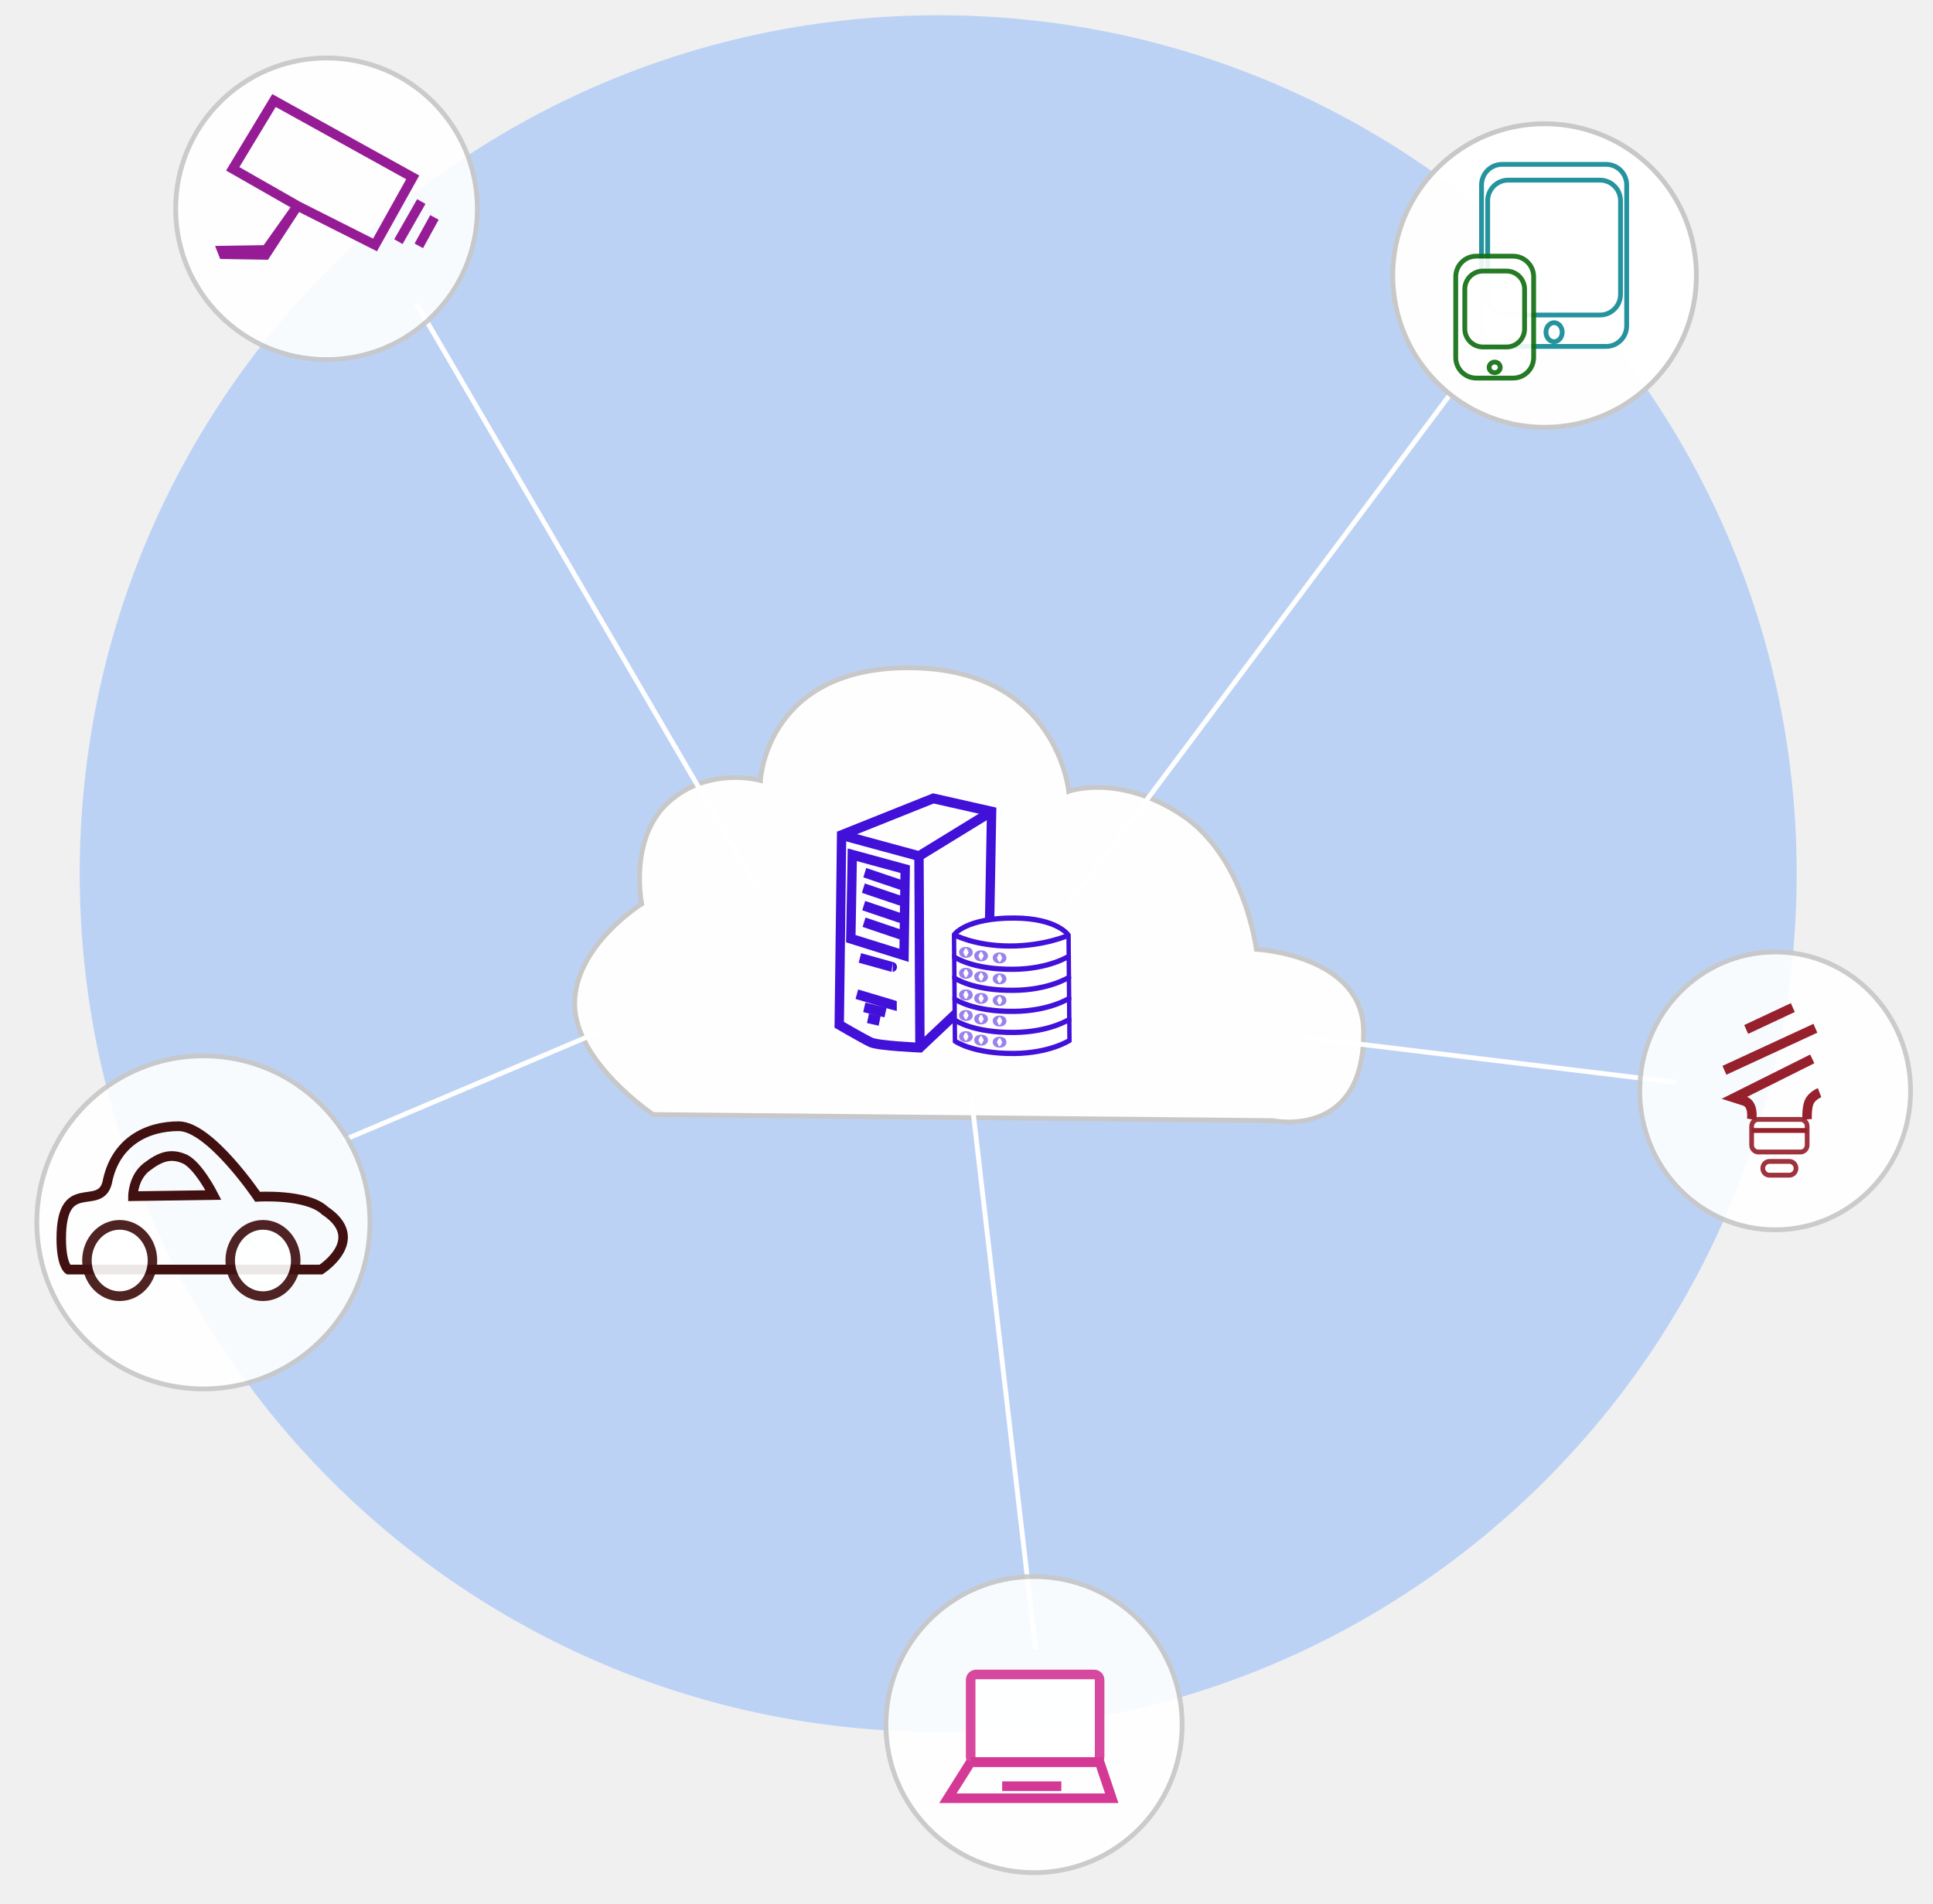
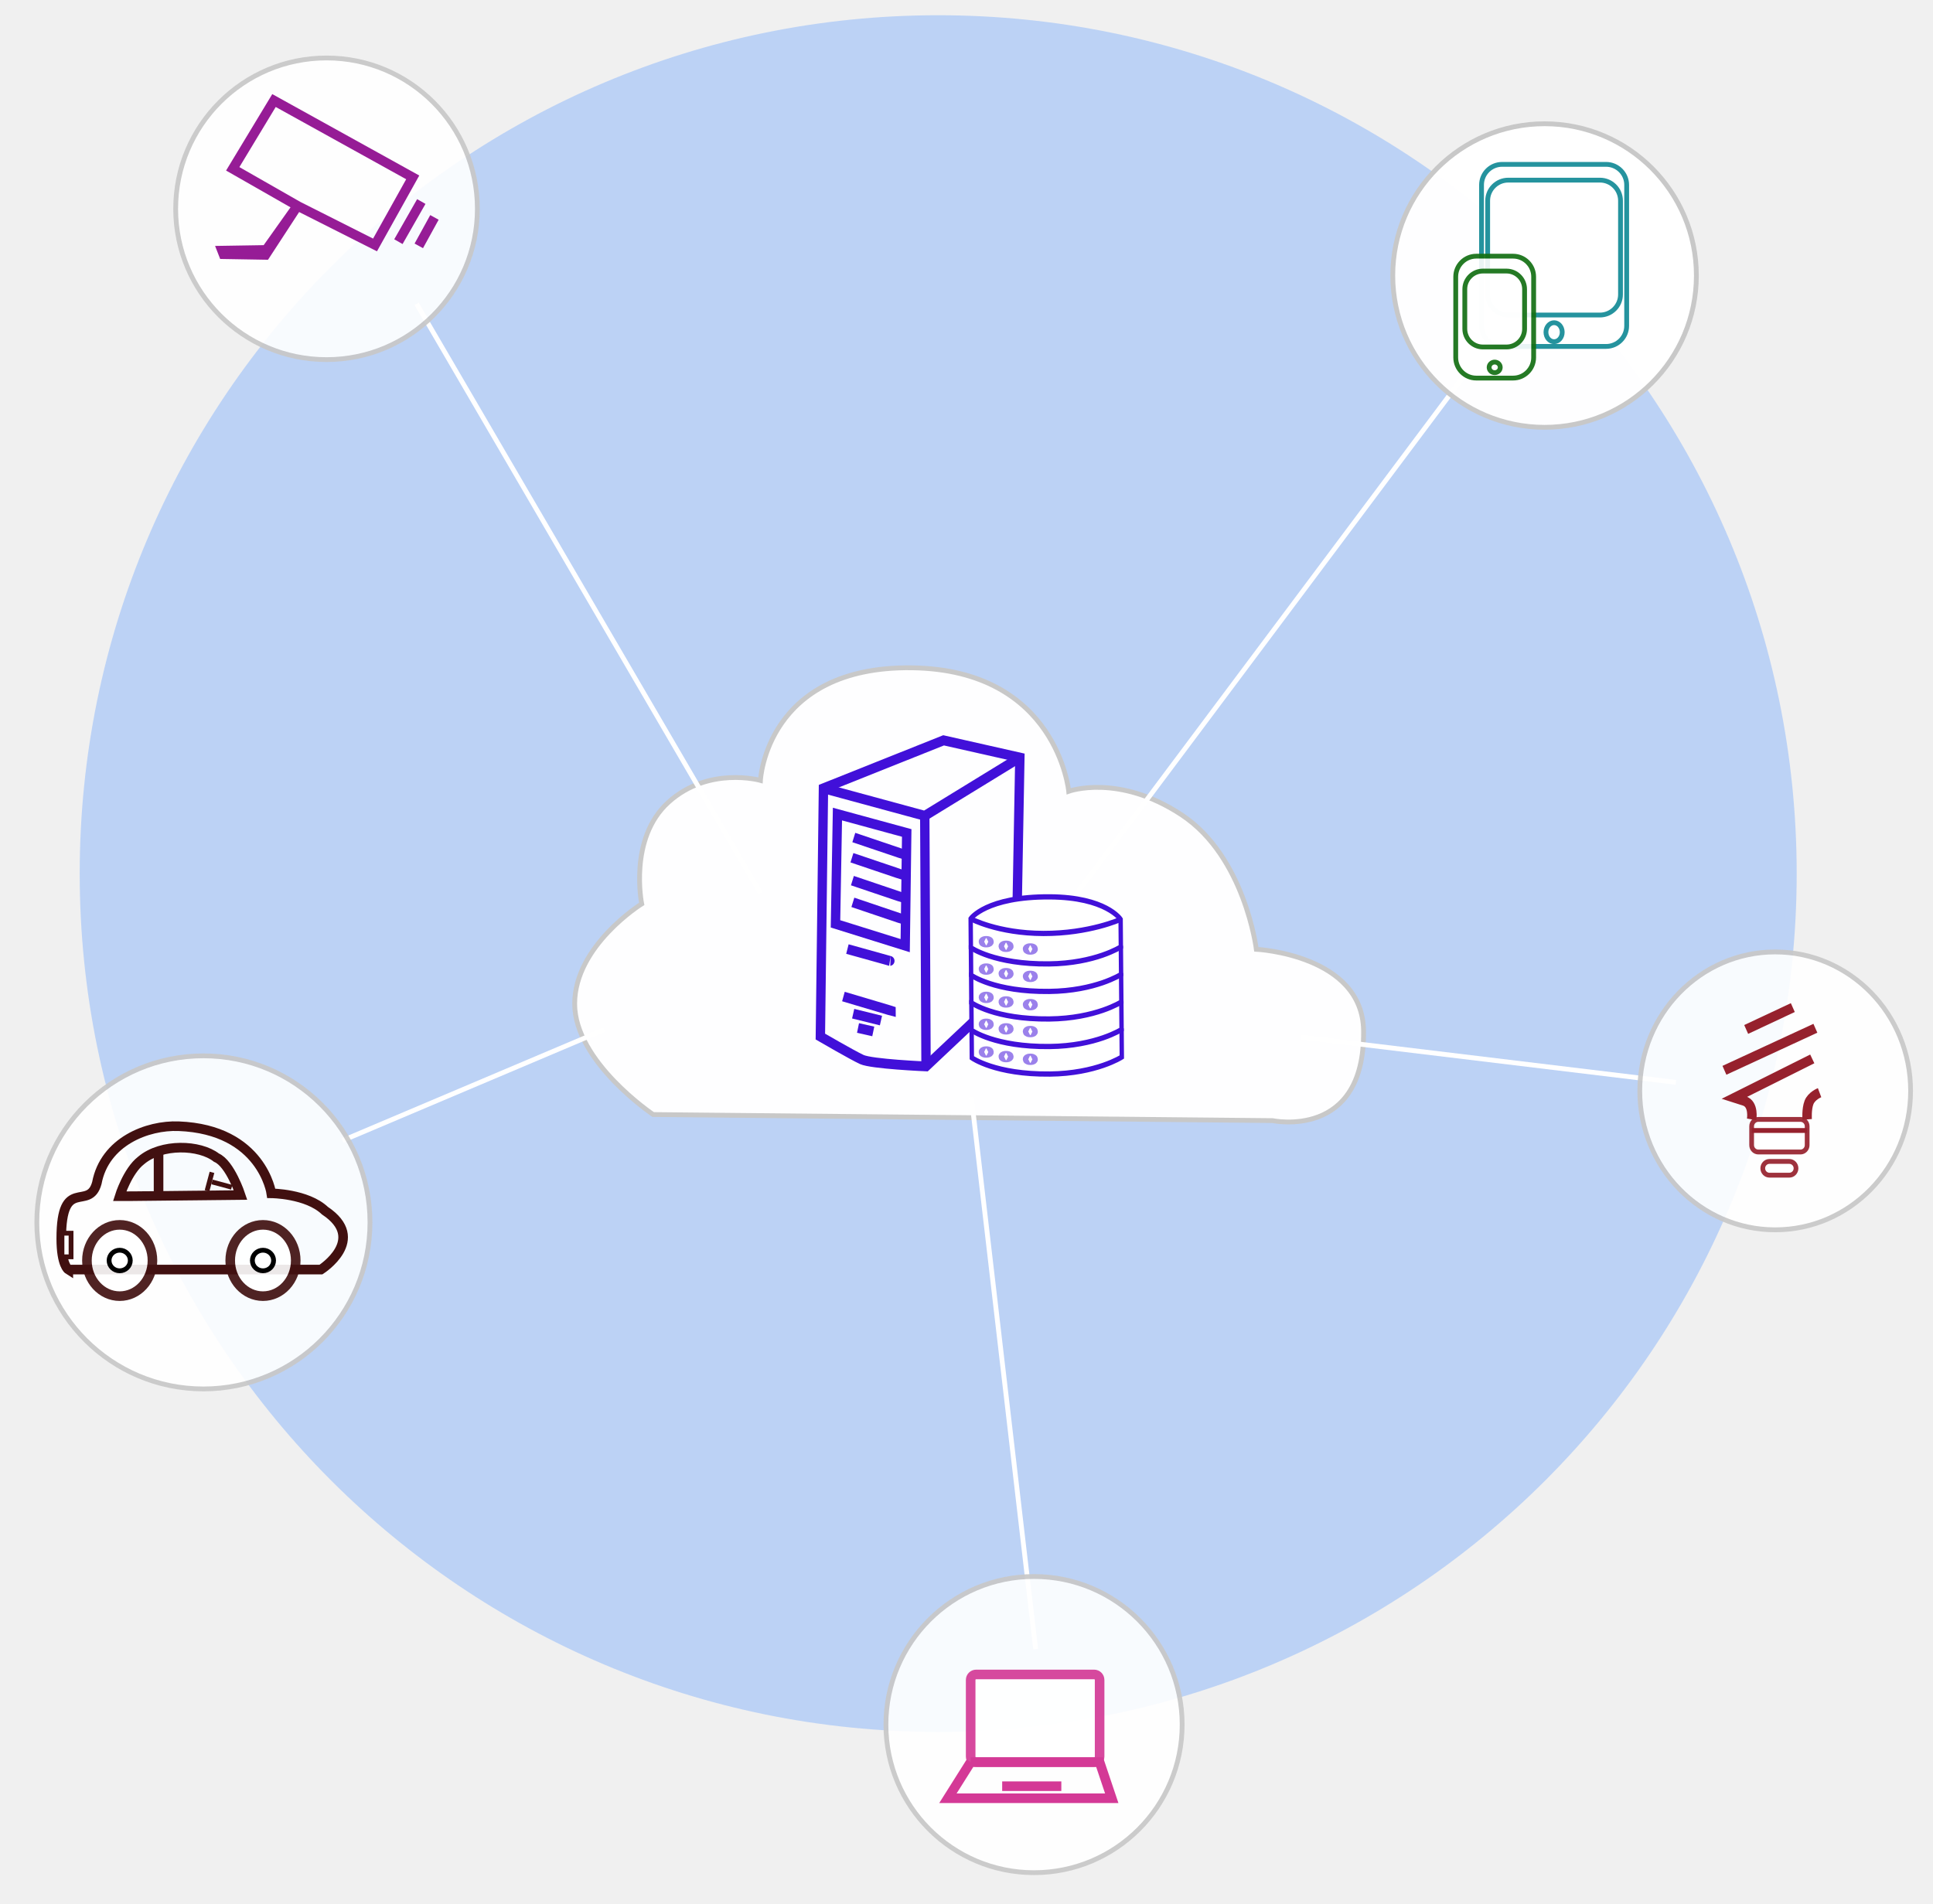
<svg xmlns="http://www.w3.org/2000/svg" width="403" height="397" viewBox="0 0 106.627 105.04" version="1.1" id="svg2434">
  <defs id="defs2428" />
  <g id="layer1" transform="translate(0,-191.9604)">
    <ellipse style="opacity:0.92;fill:#639fff;fill-opacity:0.392;stroke:none;stroke-width:0.265;stroke-miterlimit:4;stroke-dasharray:none;stroke-dashoffset:0;stroke-opacity:1" id="path4528" cx="51.752" cy="240.158" rx="47.356" ry="47.357" />
    <path style="fill:#ffffff;fill-opacity:0.98;stroke:#c8c8c8;stroke-width:0.265px;stroke-linecap:butt;stroke-linejoin:miter;stroke-opacity:1" d="m 36.032,253.453 34.161,0.335 c 0,0 5.087,1.085 5.024,-4.944 -0.044,-4.209 -5.915,-4.509 -5.915,-4.509 0,0 -0.634,-5.11 -4.119,-7.414 -3.485,-2.304 -6.232,-1.303 -6.232,-1.303 0,0 -0.634,-6.713 -8.661,-6.813 -8.027,-0.1 -8.344,6.212 -8.344,6.212 0,0 -2.852,-0.802 -5.07,1.202 -2.218,2.004 -1.479,5.611 -1.479,5.611 0,0 -3.697,2.304 -3.697,5.511 0,3.206 4.33,6.112 4.33,6.112 z" id="path6454" />
    <path style="fill:none;stroke:#ffffff;stroke-width:0.265px;stroke-linecap:butt;stroke-linejoin:miter;stroke-opacity:1" d="m 33.333,248.773 -14.441,6.116" id="path6510" />
    <path style="fill:none;stroke:#ffffff;stroke-width:0.265px;stroke-linecap:butt;stroke-linejoin:miter;stroke-opacity:1" d="m 53.583,252.49 3.546,30.459" id="path6512" />
    <path style="fill:none;stroke:#ffffff;stroke-width:0.265px;stroke-linecap:butt;stroke-linejoin:miter;stroke-opacity:1" d="m 71.782,249.179 20.661,2.498" id="path6514" />
    <path style="fill:none;stroke:#ffffff;stroke-width:0.265px;stroke-linecap:butt;stroke-linejoin:miter;stroke-opacity:1" d="M 58.952,241.843 82.497,210.369" id="path6506" />
    <g id="g7271" transform="matrix(0.8635604,0,0,0.8635604,10.48239,29.40754)" style="stroke-width:1.158">
      <g transform="matrix(0.9802977,0,0,0.9802974,0.0392568,4.262332)" id="g7060" style="stroke-width:1.181">
        <g style="stroke-width:0.758" id="g1556" transform="matrix(1.557721,0,0,1.557721,-344.5885,143.2123)">
          <ellipse ry="6.35" rx="6.35" cy="40.069" cx="277.849" id="path6471" style="opacity:1;fill:#ffffff;fill-opacity:0.98;stroke:#c8c8c8;stroke-width:0.201;stroke-miterlimit:4;stroke-dasharray:none;stroke-dashoffset:0;stroke-opacity:1" />
        </g>
        <rect style="opacity:0.92;fill:#ffffff;fill-opacity:0.98;stroke:#128a96;stroke-width:0.313;stroke-miterlimit:4;stroke-dasharray:none;stroke-dashoffset:0;stroke-opacity:1" id="rect6516" width="9.457" height="11.866" x="84.115" y="198.383" ry="1.341" />
        <ellipse style="opacity:0.92;fill:#ffffff;fill-opacity:0.98;stroke:#128a96;stroke-width:0.313;stroke-miterlimit:4;stroke-dasharray:none;stroke-dashoffset:0;stroke-opacity:1" id="path6520" cx="88.843" cy="209.321" rx="0.53" ry="0.619" />
        <rect style="opacity:0.92;fill:#ffffff;fill-opacity:0.98;stroke:#128a96;stroke-width:0.313;stroke-miterlimit:4;stroke-dasharray:none;stroke-dashoffset:0;stroke-opacity:1" id="rect6539" width="8.656" height="8.792" x="84.515" y="199.411" ry="1.341" />
        <rect style="opacity:0.92;fill:#ffffff;fill-opacity:0.98;stroke:#126f12;stroke-width:0.313;stroke-miterlimit:4;stroke-dasharray:none;stroke-dashoffset:0;stroke-opacity:1" id="rect6518" width="5.077" height="7.945" x="82.434" y="204.367" ry="1.341" />
        <ellipse style="opacity:0.92;fill:#ffffff;fill-opacity:0.98;stroke:#126f12;stroke-width:0.313;stroke-miterlimit:4;stroke-dasharray:none;stroke-dashoffset:0;stroke-opacity:1" id="path6520-4" cx="84.972" cy="211.614" rx="0.362" ry="0.345" />
        <rect style="opacity:0.92;fill:#ffffff;fill-opacity:0.98;stroke:#126f12;stroke-width:0.313;stroke-miterlimit:4;stroke-dasharray:none;stroke-dashoffset:0;stroke-opacity:1" id="rect6541" width="3.895" height="4.948" x="83.025" y="205.337" ry="1.181" />
      </g>
    </g>
    <path style="fill:none;stroke:#ffffff;stroke-width:0.265px;stroke-linecap:butt;stroke-linejoin:miter;stroke-opacity:1" d="M 41.947,241.242 22.98,208.725" id="path6508" />
    <g id="g7080" transform="matrix(1.176298,0,0,1.207243,-19.90545,-54.89948)" style="stroke-width:0.839">
      <ellipse ry="6.35" rx="6.35" cy="254.337" cx="100.168" id="path6471-5" style="opacity:0.92;fill:#ffffff;fill-opacity:0.98;stroke:#c8c8c8;stroke-width:0.222;stroke-miterlimit:4;stroke-dasharray:none;stroke-dashoffset:0;stroke-opacity:1" />
      <g transform="translate(-0.5291667,-0.5291667)" id="g7069" style="stroke-width:0.839">
        <rect style="opacity:0.92;fill:#ffffff;fill-opacity:0.98;stroke:#96212d;stroke-width:0.222;stroke-miterlimit:4;stroke-dasharray:none;stroke-dashoffset:0;stroke-opacity:1" id="rect6598" width="1.559" height="0.628" x="100.115" y="258.091" ry="0.314" />
        <rect style="opacity:0.92;fill:#ffffff;fill-opacity:0.98;stroke:#96212d;stroke-width:0.222;stroke-miterlimit:4;stroke-dasharray:none;stroke-dashoffset:0;stroke-opacity:1" id="rect6600" width="2.603" height="1.49" x="99.593" y="256.17" ry="0.314" />
        <path style="fill:none;stroke:#96212d;stroke-width:0.444;stroke-linecap:butt;stroke-linejoin:miter;stroke-miterlimit:4;stroke-dasharray:none;stroke-opacity:1" d="m 98.317,253.926 4.265,-1.921" id="path6608" />
        <path style="fill:none;stroke:#96212d;stroke-width:0.444;stroke-linecap:butt;stroke-linejoin:miter;stroke-miterlimit:4;stroke-dasharray:none;stroke-opacity:1" d="m 99.337,252.059 2.187,-0.999" id="path6610" />
        <path style="fill:none;stroke:#96212d;stroke-width:0.444;stroke-linecap:butt;stroke-linejoin:miter;stroke-miterlimit:4;stroke-dasharray:none;stroke-opacity:1" d="m 99.593,256.17 c 0,0 0.12,-0.7 -0.343,-0.844 -0.462,-0.144 -0.462,-0.144 -0.462,-0.144 l 3.648,-1.777" id="path6606" />
        <path style="fill:none;stroke:#96212d;stroke-width:0.444;stroke-linecap:butt;stroke-linejoin:miter;stroke-miterlimit:4;stroke-dasharray:none;stroke-opacity:1" d="m 102.196,256.17 c 0,0 -0.034,-0.467 0.086,-0.772 0.12,-0.305 0.497,-0.449 0.497,-0.449" id="path6612" />
        <path style="fill:none;stroke:#96212d;stroke-width:0.222px;stroke-linecap:butt;stroke-linejoin:miter;stroke-opacity:1" d="m 99.593,256.677 h 2.603" id="path6634" />
      </g>
    </g>
    <g id="g7034" transform="matrix(1.28666,0,0,1.286659,-20.66767,-86.68646)" style="stroke-width:0.777">
      <ellipse ry="6.35" rx="6.35" cy="290.518" cx="60.394" id="path6471-9" style="opacity:0.92;fill:#ffffff;fill-opacity:0.98;stroke:#c8c8c8;stroke-width:0.206;stroke-miterlimit:4;stroke-dasharray:none;stroke-dashoffset:0;stroke-opacity:1" />
      <g transform="translate(-190.0207,164.5496)" style="stroke:#d43996;stroke-width:0.777;stroke-opacity:1" id="g2525">
        <rect style="opacity:0.92;fill:#ffffff;fill-opacity:0.98;stroke:#d43996;stroke-width:0.411;stroke-miterlimit:4;stroke-dasharray:none;stroke-dashoffset:0;stroke-opacity:1" id="rect6675" width="5.528" height="3.759" x="247.698" y="123.818" ry="0.235" />
        <path style="fill:none;stroke:#d43996;stroke-width:0.411;stroke-linecap:butt;stroke-linejoin:miter;stroke-miterlimit:4;stroke-dasharray:none;stroke-opacity:1" d="m 247.698,127.578 -0.975,1.548 h 7.023 l -0.52,-1.548 h -5.528 v 0" id="path6677" />
        <path style="fill:none;stroke:#d43996;stroke-width:0.411;stroke-linecap:butt;stroke-linejoin:miter;stroke-miterlimit:4;stroke-dasharray:none;stroke-opacity:1" d="m 249.049,128.61 h 2.536" id="path6679" />
      </g>
    </g>
    <g id="g7011" transform="matrix(1.310401,0,0,1.310401,-13.71759,-62.29667)" style="stroke-width:0.763">
      <ellipse ry="6.35" rx="6.35" cy="202.821" cx="24.213" id="path6471-2" style="opacity:0.92;fill:#ffffff;fill-opacity:0.98;stroke:#c8c8c8;stroke-width:0.202;stroke-miterlimit:4;stroke-dasharray:none;stroke-dashoffset:0;stroke-opacity:1" />
      <path id="path6697" d="m 19.816,204.582 1.857,-0.03 1.318,-1.857 -2.726,-1.557 1.737,-2.875 5.84,3.235 -1.587,2.845 -3.265,-1.647 -1.348,2.067 -1.767,-0.03 z" style="fill:none;stroke:#961c96;stroke-width:0.404;stroke-linecap:butt;stroke-linejoin:miter;stroke-miterlimit:4;stroke-dasharray:none;stroke-opacity:1" />
      <path id="path6699" d="m 27.239,204.205 0.964,-1.69" style="fill:none;stroke:#961c96;stroke-width:0.404;stroke-linecap:butt;stroke-linejoin:miter;stroke-miterlimit:4;stroke-dasharray:none;stroke-opacity:1" />
      <path id="path6703" d="m 28.097,204.382 0.659,-1.198" style="fill:none;stroke:#961c96;stroke-width:0.404;stroke-linecap:butt;stroke-linejoin:miter;stroke-miterlimit:4;stroke-dasharray:none;stroke-opacity:1" />
    </g>
-     <g id="g17200" transform="matrix(0.9802977,0,0,0.9802974,-336.2424,161.3781)" style="stroke:#4110d9;stroke-width:1.02;stroke-opacity:1">
-       <g style="stroke:#4110d9;stroke-width:1.004;stroke-opacity:1" transform="matrix(0.9913331,0.03176665,-0.0333619,1.041129,148.2663,-5.205788)" id="g10316">
-         <path style="fill:none;stroke:#4110d9;stroke-width:0.531;stroke-linecap:butt;stroke-linejoin:miter;stroke-miterlimit:4;stroke-dasharray:none;stroke-opacity:1" d="m 246.65,72.581 5.136,-2.138 3.327,0.61 0.134,9.261 -3.768,3.61 c 0,0 -2.364,-0.024 -2.795,-0.2 -0.431,-0.176 -1.823,-0.891 -1.823,-0.891 z" id="path8717" />
-         <path style="fill:none;stroke:#4110d9;stroke-width:0.531;stroke-linecap:butt;stroke-linejoin:miter;stroke-miterlimit:4;stroke-dasharray:none;stroke-opacity:1" d="m 246.65,72.581 4.426,1.002 4.037,-2.531" id="path8719" />
-         <path style="fill:none;stroke:#4110d9;stroke-width:0.531;stroke-linecap:butt;stroke-linejoin:miter;stroke-miterlimit:4;stroke-dasharray:none;stroke-opacity:1" d="m 251.076,73.584 0.403,10.34" id="path8721" />
-         <path style="fill:none;stroke:#4110d9;stroke-width:0.531;stroke-linecap:butt;stroke-linejoin:miter;stroke-miterlimit:4;stroke-dasharray:none;stroke-opacity:1" d="m 247.292,73.627 3.026,0.688 0.091,4.653 -3.049,-0.807 z" id="path8723" />
-         <path style="fill:none;stroke:#4110d9;stroke-width:0.531;stroke-linecap:butt;stroke-linejoin:miter;stroke-miterlimit:4;stroke-dasharray:none;stroke-opacity:1" d="m 248.033,74.573 c 2.289,0.664 2.312,0.664 2.312,0.664" id="path8725" />
-         <path style="fill:none;stroke:#4110d9;stroke-width:0.531;stroke-linecap:butt;stroke-linejoin:miter;stroke-miterlimit:4;stroke-dasharray:none;stroke-opacity:1" d="m 247.98,75.41 c 2.289,0.664 2.312,0.664 2.312,0.664" id="path8725-8" />
-         <path style="fill:none;stroke:#4110d9;stroke-width:0.531;stroke-linecap:butt;stroke-linejoin:miter;stroke-miterlimit:4;stroke-dasharray:none;stroke-opacity:1" d="m 248.032,76.354 c 2.289,0.664 2.312,0.664 2.312,0.664" id="path8725-1" />
-         <path style="fill:none;stroke:#4110d9;stroke-width:0.531;stroke-linecap:butt;stroke-linejoin:miter;stroke-miterlimit:4;stroke-dasharray:none;stroke-opacity:1" d="m 248.082,77.25 c 2.289,0.664 2.312,0.664 2.312,0.664" id="path8725-3" />
-         <path style="fill:none;stroke:#4110d9;stroke-width:0.531;stroke-linecap:butt;stroke-linejoin:miter;stroke-miterlimit:4;stroke-dasharray:none;stroke-opacity:1" d="m 247.911,79.185 c 1.904,0.44 1.88,0.44 1.88,0.44" id="path8754" />
-         <path style="fill:none;stroke:#4110d9;stroke-width:0.531;stroke-linecap:butt;stroke-linejoin:miter;stroke-miterlimit:4;stroke-dasharray:none;stroke-opacity:1" d="m 247.804,81.15 c 2.262,0.571 2.286,0.57 2.286,0.57" id="path8756" />
-         <path style="fill:none;stroke:#4110d9;stroke-width:0.531;stroke-linecap:butt;stroke-linejoin:miter;stroke-miterlimit:4;stroke-dasharray:none;stroke-opacity:1" d="m 248.25,81.845 1.213,0.247" id="path8758" />
-         <path style="fill:none;stroke:#4110d9;stroke-width:0.531;stroke-linecap:butt;stroke-linejoin:miter;stroke-miterlimit:4;stroke-dasharray:none;stroke-opacity:1" d="m 248.48,82.429 0.665,0.122" id="path8760" />
-       </g>
-       <g style="stroke:#4110d9;stroke-width:1.74;stroke-opacity:1" transform="matrix(0.5348535,0.00982233,-0.00817552,0.6425891,183.5635,21.55244)" id="g16848">
-         <path style="fill:#ffffff;fill-opacity:1;stroke:#4110d9;stroke-width:0.46px;stroke-linecap:butt;stroke-linejoin:miter;stroke-opacity:1" d="m 400.041,98.137 0.047,1.937 c 0,0 1.89,1.098 6.284,0.992 3.732,-0.09 5.764,-1.228 5.764,-1.228 l -0.047,-1.843 c 0,0 -1.181,-1.465 -5.717,-1.417 -5.102,0.053 -6.331,1.559 -6.331,1.559 z" id="path16774" />
-         <path style="fill:#ffffff;fill-opacity:1;stroke:#4110d9;stroke-width:0.46px;stroke-linecap:butt;stroke-linejoin:miter;stroke-opacity:1" d="m 400.041,98.137 c 0,0 2.173,0.945 5.859,0.898 3.685,-0.047 6.189,-1.039 6.189,-1.039" id="path16776" />
-         <path style="fill:#ffffff;fill-opacity:1;stroke:#4110d9;stroke-width:0.46px;stroke-linecap:butt;stroke-linejoin:miter;stroke-opacity:1" d="m 399.993,96.295 0.047,1.937 c 0,0 1.89,1.098 6.284,0.992 3.732,-0.09 5.764,-1.228 5.764,-1.228 l -0.047,-1.843 c 0,0 -1.181,-1.465 -5.717,-1.417 -5.102,0.053 -6.331,1.559 -6.331,1.559 z" id="path16774-5" />
-         <path style="fill:#ffffff;fill-opacity:1;stroke:#4110d9;stroke-width:0.46px;stroke-linecap:butt;stroke-linejoin:miter;stroke-opacity:1" d="m 399.993,96.295 c 0,0 2.173,0.945 5.859,0.898 3.685,-0.047 6.189,-1.039 6.189,-1.039" id="path16776-8" />
-         <path style="fill:#ffffff;fill-opacity:1;stroke:#4110d9;stroke-width:0.46px;stroke-linecap:butt;stroke-linejoin:miter;stroke-opacity:1" d="m 399.946,94.452 0.047,1.937 c 0,0 1.89,1.098 6.284,0.992 3.732,-0.09 5.764,-1.228 5.764,-1.228 l -0.047,-1.843 c 0,0 -1.181,-1.465 -5.717,-1.417 -5.102,0.053 -6.331,1.559 -6.331,1.559 z" id="path16774-3" />
-         <path style="fill:#ffffff;fill-opacity:1;stroke:#4110d9;stroke-width:0.46px;stroke-linecap:butt;stroke-linejoin:miter;stroke-opacity:1" d="m 399.946,94.452 c 0,0 2.173,0.945 5.859,0.898 3.685,-0.047 6.189,-1.039 6.189,-1.039" id="path16776-3" />
-         <path style="fill:#ffffff;fill-opacity:1;stroke:#4110d9;stroke-width:0.46px;stroke-linecap:butt;stroke-linejoin:miter;stroke-opacity:1" d="m 399.899,92.609 0.047,1.937 c 0,0 1.89,1.098 6.284,0.992 3.732,-0.09 5.764,-1.228 5.764,-1.228 l -0.047,-1.843 c 0,0 -1.181,-1.465 -5.717,-1.417 -5.102,0.053 -6.331,1.559 -6.331,1.559 z" id="path16774-6" />
-         <path style="fill:#ffffff;fill-opacity:1;stroke:#4110d9;stroke-width:0.46px;stroke-linecap:butt;stroke-linejoin:miter;stroke-opacity:1" d="m 399.899,92.609 c 0,0 2.173,0.945 5.859,0.898 3.685,-0.047 6.189,-1.039 6.189,-1.039" id="path16776-4" />
-         <path style="fill:#ffffff;fill-opacity:1;stroke:#4110d9;stroke-width:0.46px;stroke-linecap:butt;stroke-linejoin:miter;stroke-opacity:1" d="m 399.851,90.767 0.047,1.937 c 0,0 1.89,1.098 6.284,0.992 3.732,-0.09 5.764,-1.228 5.764,-1.228 l -0.047,-1.843 c 0,0 -1.181,-1.465 -5.717,-1.417 -5.102,0.053 -6.331,1.559 -6.331,1.559 z" id="path16774-2" />
-         <path style="fill:#ffffff;fill-opacity:1;stroke:#4110d9;stroke-width:0.46px;stroke-linecap:butt;stroke-linejoin:miter;stroke-opacity:1" d="m 399.851,90.767 c 0,0 2.173,0.945 5.859,0.898 3.685,-0.047 6.189,-1.039 6.189,-1.039" id="path16776-42" />
-       </g>
-       <g transform="translate(-3.26848,-10.59056)" id="g17042" style="stroke:#4110d9;stroke-width:1.02;stroke-opacity:1">
-         <ellipse style="opacity:0.527;fill:#ffffff;fill-opacity:1;stroke:#4110d9;stroke-width:0.54;stroke-miterlimit:4;stroke-dasharray:none;stroke-dashoffset:0;stroke-opacity:1" id="path16850" cx="400.621" cy="95.386" rx="0.119" ry="0.039" />
-         <ellipse style="opacity:0.527;fill:#ffffff;fill-opacity:1;stroke:#4110d9;stroke-width:0.54;stroke-miterlimit:4;stroke-dasharray:none;stroke-dashoffset:0;stroke-opacity:1" id="path16850-2" cx="401.474" cy="95.583" rx="0.119" ry="0.039" />
-         <ellipse style="opacity:0.527;fill:#ffffff;fill-opacity:1;stroke:#4110d9;stroke-width:0.54;stroke-miterlimit:4;stroke-dasharray:none;stroke-dashoffset:0;stroke-opacity:1" id="path16850-29" cx="402.516" cy="95.699" rx="0.119" ry="0.039" />
-       </g>
-       <g id="g17042-1" transform="translate(-3.26848,-9.412905)" style="stroke:#4110d9;stroke-width:1.02;stroke-opacity:1">
-         <ellipse style="opacity:0.527;fill:#ffffff;fill-opacity:1;stroke:#4110d9;stroke-width:0.54;stroke-miterlimit:4;stroke-dasharray:none;stroke-dashoffset:0;stroke-opacity:1" id="path16850-1" cx="400.621" cy="95.386" rx="0.119" ry="0.039" />
-         <ellipse style="opacity:0.527;fill:#ffffff;fill-opacity:1;stroke:#4110d9;stroke-width:0.54;stroke-miterlimit:4;stroke-dasharray:none;stroke-dashoffset:0;stroke-opacity:1" id="path16850-2-1" cx="401.474" cy="95.583" rx="0.119" ry="0.039" />
-         <ellipse style="opacity:0.527;fill:#ffffff;fill-opacity:1;stroke:#4110d9;stroke-width:0.54;stroke-miterlimit:4;stroke-dasharray:none;stroke-dashoffset:0;stroke-opacity:1" id="path16850-29-1" cx="402.516" cy="95.699" rx="0.119" ry="0.039" />
-       </g>
-       <g id="g17042-4" transform="translate(-3.26848,-8.196294)" style="stroke:#4110d9;stroke-width:1.02;stroke-opacity:1">
-         <ellipse style="opacity:0.527;fill:#ffffff;fill-opacity:1;stroke:#4110d9;stroke-width:0.54;stroke-miterlimit:4;stroke-dasharray:none;stroke-dashoffset:0;stroke-opacity:1" id="path16850-6" cx="400.621" cy="95.386" rx="0.119" ry="0.039" />
-         <ellipse style="opacity:0.527;fill:#ffffff;fill-opacity:1;stroke:#4110d9;stroke-width:0.54;stroke-miterlimit:4;stroke-dasharray:none;stroke-dashoffset:0;stroke-opacity:1" id="path16850-2-2" cx="401.474" cy="95.583" rx="0.119" ry="0.039" />
-         <ellipse style="opacity:0.527;fill:#ffffff;fill-opacity:1;stroke:#4110d9;stroke-width:0.54;stroke-miterlimit:4;stroke-dasharray:none;stroke-dashoffset:0;stroke-opacity:1" id="path16850-29-6" cx="402.516" cy="95.699" rx="0.119" ry="0.039" />
-       </g>
-       <g id="g17042-3" transform="translate(-3.26848,-7.038742)" style="stroke:#4110d9;stroke-width:1.02;stroke-opacity:1">
-         <ellipse style="opacity:0.527;fill:#ffffff;fill-opacity:1;stroke:#4110d9;stroke-width:0.54;stroke-miterlimit:4;stroke-dasharray:none;stroke-dashoffset:0;stroke-opacity:1" id="path16850-23" cx="400.621" cy="95.386" rx="0.119" ry="0.039" />
-         <ellipse style="opacity:0.527;fill:#ffffff;fill-opacity:1;stroke:#4110d9;stroke-width:0.54;stroke-miterlimit:4;stroke-dasharray:none;stroke-dashoffset:0;stroke-opacity:1" id="path16850-2-3" cx="401.474" cy="95.583" rx="0.119" ry="0.039" />
-         <ellipse style="opacity:0.527;fill:#ffffff;fill-opacity:1;stroke:#4110d9;stroke-width:0.54;stroke-miterlimit:4;stroke-dasharray:none;stroke-dashoffset:0;stroke-opacity:1" id="path16850-29-2" cx="402.516" cy="95.699" rx="0.119" ry="0.039" />
-       </g>
-       <g id="g17042-7" transform="translate(-3.26848,-5.845755)" style="stroke:#4110d9;stroke-width:1.02;stroke-opacity:1">
-         <ellipse style="opacity:0.527;fill:#ffffff;fill-opacity:1;stroke:#4110d9;stroke-width:0.54;stroke-miterlimit:4;stroke-dasharray:none;stroke-dashoffset:0;stroke-opacity:1" id="path16850-8" cx="400.621" cy="95.386" rx="0.119" ry="0.039" />
-         <ellipse style="opacity:0.527;fill:#ffffff;fill-opacity:1;stroke:#4110d9;stroke-width:0.54;stroke-miterlimit:4;stroke-dasharray:none;stroke-dashoffset:0;stroke-opacity:1" id="path16850-2-4" cx="401.474" cy="95.583" rx="0.119" ry="0.039" />
-         <ellipse style="opacity:0.527;fill:#ffffff;fill-opacity:1;stroke:#4110d9;stroke-width:0.54;stroke-miterlimit:4;stroke-dasharray:none;stroke-dashoffset:0;stroke-opacity:1" id="path16850-29-24" cx="402.516" cy="95.699" rx="0.119" ry="0.039" />
+     <g id="g7863" transform="matrix(1.309337,0,0,1.308378,-15.36153,-75.98465)" style="stroke-width:0.764">
+       <g style="stroke:#4110d9;stroke-width:0.779;stroke-opacity:1" transform="matrix(0.9802977,0,0,0.9802974,-336.2424,161.3781)" id="g17200">
+         <g id="g10316" transform="matrix(0.9913331,0.03176665,-0.0333619,1.041129,148.2663,-5.205788)" style="stroke:#4110d9;stroke-width:0.767;stroke-opacity:1">
+           <path id="path8717" d="m 246.65,72.581 5.136,-2.138 3.327,0.61 0.134,9.261 -3.768,3.61 c 0,0 -2.364,-0.024 -2.795,-0.2 -0.431,-0.176 -1.823,-0.891 -1.823,-0.891 z" style="fill:none;stroke:#4110d9;stroke-width:0.406;stroke-linecap:butt;stroke-linejoin:miter;stroke-miterlimit:4;stroke-dasharray:none;stroke-opacity:1" />
+           <path id="path8719" d="m 246.65,72.581 4.426,1.002 4.037,-2.531" style="fill:none;stroke:#4110d9;stroke-width:0.406;stroke-linecap:butt;stroke-linejoin:miter;stroke-miterlimit:4;stroke-dasharray:none;stroke-opacity:1" />
+           <path id="path8721" d="m 251.076,73.584 0.403,10.34" style="fill:none;stroke:#4110d9;stroke-width:0.406;stroke-linecap:butt;stroke-linejoin:miter;stroke-miterlimit:4;stroke-dasharray:none;stroke-opacity:1" />
+           <path id="path8723" d="m 247.292,73.627 3.026,0.688 0.091,4.653 -3.049,-0.807 z" style="fill:none;stroke:#4110d9;stroke-width:0.406;stroke-linecap:butt;stroke-linejoin:miter;stroke-miterlimit:4;stroke-dasharray:none;stroke-opacity:1" />
+           <path id="path8725" d="m 248.033,74.573 c 2.289,0.664 2.312,0.664 2.312,0.664" style="fill:none;stroke:#4110d9;stroke-width:0.406;stroke-linecap:butt;stroke-linejoin:miter;stroke-miterlimit:4;stroke-dasharray:none;stroke-opacity:1" />
+           <path id="path8725-8" d="m 247.98,75.41 c 2.289,0.664 2.312,0.664 2.312,0.664" style="fill:none;stroke:#4110d9;stroke-width:0.406;stroke-linecap:butt;stroke-linejoin:miter;stroke-miterlimit:4;stroke-dasharray:none;stroke-opacity:1" />
+           <path id="path8725-1" d="m 248.032,76.354 c 2.289,0.664 2.312,0.664 2.312,0.664" style="fill:none;stroke:#4110d9;stroke-width:0.406;stroke-linecap:butt;stroke-linejoin:miter;stroke-miterlimit:4;stroke-dasharray:none;stroke-opacity:1" />
+           <path id="path8725-3" d="m 248.082,77.25 c 2.289,0.664 2.312,0.664 2.312,0.664" style="fill:none;stroke:#4110d9;stroke-width:0.406;stroke-linecap:butt;stroke-linejoin:miter;stroke-miterlimit:4;stroke-dasharray:none;stroke-opacity:1" />
+           <path id="path8754" d="m 247.911,79.185 c 1.904,0.44 1.88,0.44 1.88,0.44" style="fill:none;stroke:#4110d9;stroke-width:0.406;stroke-linecap:butt;stroke-linejoin:miter;stroke-miterlimit:4;stroke-dasharray:none;stroke-opacity:1" />
+           <path id="path8756" d="m 247.804,81.15 c 2.262,0.571 2.286,0.57 2.286,0.57" style="fill:none;stroke:#4110d9;stroke-width:0.406;stroke-linecap:butt;stroke-linejoin:miter;stroke-miterlimit:4;stroke-dasharray:none;stroke-opacity:1" />
+           <path id="path8758" d="m 248.25,81.845 1.213,0.247" style="fill:none;stroke:#4110d9;stroke-width:0.406;stroke-linecap:butt;stroke-linejoin:miter;stroke-miterlimit:4;stroke-dasharray:none;stroke-opacity:1" />
+           <path id="path8760" d="m 248.48,82.429 0.665,0.122" style="fill:none;stroke:#4110d9;stroke-width:0.406;stroke-linecap:butt;stroke-linejoin:miter;stroke-miterlimit:4;stroke-dasharray:none;stroke-opacity:1" />
+         </g>
+         <g id="g16848" transform="matrix(0.5348535,0.00982233,-0.00817552,0.6425891,183.5635,21.55244)" style="stroke:#4110d9;stroke-width:1.329;stroke-opacity:1">
+           <path id="path16774" d="m 400.041,98.137 0.047,1.937 c 0,0 1.89,1.098 6.284,0.992 3.732,-0.09 5.764,-1.228 5.764,-1.228 l -0.047,-1.843 c 0,0 -1.181,-1.465 -5.717,-1.417 -5.102,0.053 -6.331,1.559 -6.331,1.559 z" style="fill:#ffffff;fill-opacity:1;stroke:#4110d9;stroke-width:0.352px;stroke-linecap:butt;stroke-linejoin:miter;stroke-opacity:1" />
+           <path id="path16776" d="m 400.041,98.137 c 0,0 2.173,0.945 5.859,0.898 3.685,-0.047 6.189,-1.039 6.189,-1.039" style="fill:#ffffff;fill-opacity:1;stroke:#4110d9;stroke-width:0.352px;stroke-linecap:butt;stroke-linejoin:miter;stroke-opacity:1" />
+           <path id="path16774-5" d="m 399.993,96.295 0.047,1.937 c 0,0 1.89,1.098 6.284,0.992 3.732,-0.09 5.764,-1.228 5.764,-1.228 l -0.047,-1.843 c 0,0 -1.181,-1.465 -5.717,-1.417 -5.102,0.053 -6.331,1.559 -6.331,1.559 z" style="fill:#ffffff;fill-opacity:1;stroke:#4110d9;stroke-width:0.352px;stroke-linecap:butt;stroke-linejoin:miter;stroke-opacity:1" />
+           <path id="path16776-8" d="m 399.993,96.295 c 0,0 2.173,0.945 5.859,0.898 3.685,-0.047 6.189,-1.039 6.189,-1.039" style="fill:#ffffff;fill-opacity:1;stroke:#4110d9;stroke-width:0.352px;stroke-linecap:butt;stroke-linejoin:miter;stroke-opacity:1" />
+           <path id="path16774-3" d="m 399.946,94.452 0.047,1.937 c 0,0 1.89,1.098 6.284,0.992 3.732,-0.09 5.764,-1.228 5.764,-1.228 l -0.047,-1.843 c 0,0 -1.181,-1.465 -5.717,-1.417 -5.102,0.053 -6.331,1.559 -6.331,1.559 z" style="fill:#ffffff;fill-opacity:1;stroke:#4110d9;stroke-width:0.352px;stroke-linecap:butt;stroke-linejoin:miter;stroke-opacity:1" />
+           <path id="path16776-3" d="m 399.946,94.452 c 0,0 2.173,0.945 5.859,0.898 3.685,-0.047 6.189,-1.039 6.189,-1.039" style="fill:#ffffff;fill-opacity:1;stroke:#4110d9;stroke-width:0.352px;stroke-linecap:butt;stroke-linejoin:miter;stroke-opacity:1" />
+           <path id="path16774-6" d="m 399.899,92.609 0.047,1.937 c 0,0 1.89,1.098 6.284,0.992 3.732,-0.09 5.764,-1.228 5.764,-1.228 l -0.047,-1.843 c 0,0 -1.181,-1.465 -5.717,-1.417 -5.102,0.053 -6.331,1.559 -6.331,1.559 z" style="fill:#ffffff;fill-opacity:1;stroke:#4110d9;stroke-width:0.352px;stroke-linecap:butt;stroke-linejoin:miter;stroke-opacity:1" />
+           <path id="path16776-4" d="m 399.899,92.609 c 0,0 2.173,0.945 5.859,0.898 3.685,-0.047 6.189,-1.039 6.189,-1.039" style="fill:#ffffff;fill-opacity:1;stroke:#4110d9;stroke-width:0.352px;stroke-linecap:butt;stroke-linejoin:miter;stroke-opacity:1" />
+           <path id="path16774-2" d="m 399.851,90.767 0.047,1.937 c 0,0 1.89,1.098 6.284,0.992 3.732,-0.09 5.764,-1.228 5.764,-1.228 l -0.047,-1.843 c 0,0 -1.181,-1.465 -5.717,-1.417 -5.102,0.053 -6.331,1.559 -6.331,1.559 z" style="fill:#ffffff;fill-opacity:1;stroke:#4110d9;stroke-width:0.352px;stroke-linecap:butt;stroke-linejoin:miter;stroke-opacity:1" />
+           <path id="path16776-42" d="m 399.851,90.767 c 0,0 2.173,0.945 5.859,0.898 3.685,-0.047 6.189,-1.039 6.189,-1.039" style="fill:#ffffff;fill-opacity:1;stroke:#4110d9;stroke-width:0.352px;stroke-linecap:butt;stroke-linejoin:miter;stroke-opacity:1" />
+         </g>
+         <g style="stroke:#4110d9;stroke-width:0.779;stroke-opacity:1" id="g17042" transform="translate(-3.26848,-10.59056)">
+           <ellipse ry="0.039" rx="0.119" cy="95.386" cx="400.621" id="path16850" style="opacity:0.527;fill:#ffffff;fill-opacity:1;stroke:#4110d9;stroke-width:0.412;stroke-miterlimit:4;stroke-dasharray:none;stroke-dashoffset:0;stroke-opacity:1" />
+           <ellipse ry="0.039" rx="0.119" cy="95.583" cx="401.474" id="path16850-2" style="opacity:0.527;fill:#ffffff;fill-opacity:1;stroke:#4110d9;stroke-width:0.412;stroke-miterlimit:4;stroke-dasharray:none;stroke-dashoffset:0;stroke-opacity:1" />
+           <ellipse ry="0.039" rx="0.119" cy="95.699" cx="402.516" id="path16850-29" style="opacity:0.527;fill:#ffffff;fill-opacity:1;stroke:#4110d9;stroke-width:0.412;stroke-miterlimit:4;stroke-dasharray:none;stroke-dashoffset:0;stroke-opacity:1" />
+         </g>
+         <g style="stroke:#4110d9;stroke-width:0.779;stroke-opacity:1" transform="translate(-3.26848,-9.412905)" id="g17042-1">
+           <ellipse ry="0.039" rx="0.119" cy="95.386" cx="400.621" id="path16850-1" style="opacity:0.527;fill:#ffffff;fill-opacity:1;stroke:#4110d9;stroke-width:0.412;stroke-miterlimit:4;stroke-dasharray:none;stroke-dashoffset:0;stroke-opacity:1" />
+           <ellipse ry="0.039" rx="0.119" cy="95.583" cx="401.474" id="path16850-2-1" style="opacity:0.527;fill:#ffffff;fill-opacity:1;stroke:#4110d9;stroke-width:0.412;stroke-miterlimit:4;stroke-dasharray:none;stroke-dashoffset:0;stroke-opacity:1" />
+           <ellipse ry="0.039" rx="0.119" cy="95.699" cx="402.516" id="path16850-29-1" style="opacity:0.527;fill:#ffffff;fill-opacity:1;stroke:#4110d9;stroke-width:0.412;stroke-miterlimit:4;stroke-dasharray:none;stroke-dashoffset:0;stroke-opacity:1" />
+         </g>
+         <g style="stroke:#4110d9;stroke-width:0.779;stroke-opacity:1" transform="translate(-3.26848,-8.196294)" id="g17042-4">
+           <ellipse ry="0.039" rx="0.119" cy="95.386" cx="400.621" id="path16850-6" style="opacity:0.527;fill:#ffffff;fill-opacity:1;stroke:#4110d9;stroke-width:0.412;stroke-miterlimit:4;stroke-dasharray:none;stroke-dashoffset:0;stroke-opacity:1" />
+           <ellipse ry="0.039" rx="0.119" cy="95.583" cx="401.474" id="path16850-2-2" style="opacity:0.527;fill:#ffffff;fill-opacity:1;stroke:#4110d9;stroke-width:0.412;stroke-miterlimit:4;stroke-dasharray:none;stroke-dashoffset:0;stroke-opacity:1" />
+           <ellipse ry="0.039" rx="0.119" cy="95.699" cx="402.516" id="path16850-29-6" style="opacity:0.527;fill:#ffffff;fill-opacity:1;stroke:#4110d9;stroke-width:0.412;stroke-miterlimit:4;stroke-dasharray:none;stroke-dashoffset:0;stroke-opacity:1" />
+         </g>
+         <g style="stroke:#4110d9;stroke-width:0.779;stroke-opacity:1" transform="translate(-3.26848,-7.038742)" id="g17042-3">
+           <ellipse ry="0.039" rx="0.119" cy="95.386" cx="400.621" id="path16850-23" style="opacity:0.527;fill:#ffffff;fill-opacity:1;stroke:#4110d9;stroke-width:0.412;stroke-miterlimit:4;stroke-dasharray:none;stroke-dashoffset:0;stroke-opacity:1" />
+           <ellipse ry="0.039" rx="0.119" cy="95.583" cx="401.474" id="path16850-2-3" style="opacity:0.527;fill:#ffffff;fill-opacity:1;stroke:#4110d9;stroke-width:0.412;stroke-miterlimit:4;stroke-dasharray:none;stroke-dashoffset:0;stroke-opacity:1" />
+           <ellipse ry="0.039" rx="0.119" cy="95.699" cx="402.516" id="path16850-29-2" style="opacity:0.527;fill:#ffffff;fill-opacity:1;stroke:#4110d9;stroke-width:0.412;stroke-miterlimit:4;stroke-dasharray:none;stroke-dashoffset:0;stroke-opacity:1" />
+         </g>
+         <g style="stroke:#4110d9;stroke-width:0.779;stroke-opacity:1" transform="translate(-3.26848,-5.845755)" id="g17042-7">
+           <ellipse ry="0.039" rx="0.119" cy="95.386" cx="400.621" id="path16850-8" style="opacity:0.527;fill:#ffffff;fill-opacity:1;stroke:#4110d9;stroke-width:0.412;stroke-miterlimit:4;stroke-dasharray:none;stroke-dashoffset:0;stroke-opacity:1" />
+           <ellipse ry="0.039" rx="0.119" cy="95.583" cx="401.474" id="path16850-2-4" style="opacity:0.527;fill:#ffffff;fill-opacity:1;stroke:#4110d9;stroke-width:0.412;stroke-miterlimit:4;stroke-dasharray:none;stroke-dashoffset:0;stroke-opacity:1" />
+           <ellipse ry="0.039" rx="0.119" cy="95.699" cx="402.516" id="path16850-29-24" style="opacity:0.527;fill:#ffffff;fill-opacity:1;stroke:#4110d9;stroke-width:0.412;stroke-miterlimit:4;stroke-dasharray:none;stroke-dashoffset:0;stroke-opacity:1" />
+         </g>
      </g>
    </g>
-     <g id="g7027" transform="matrix(1.447135,0,0,1.447134,1.839104,-117.6724)" style="stroke-width:0.691">
-       <ellipse ry="6.35" rx="6.35" cy="260.567" cx="6.482" id="path6471-3" style="opacity:0.92;fill:#ffffff;fill-opacity:0.98;stroke:#c8c8c8;stroke-width:0.183;stroke-miterlimit:4;stroke-dasharray:none;stroke-dashoffset:0;stroke-opacity:1" />
-       <g style="stroke-width:0.735" transform="matrix(0.930557,0,0,0.9509718,0.446938,13.1088)" id="g7019">
-         <path style="fill:none;stroke:#411010;stroke-width:0.389;stroke-linecap:butt;stroke-linejoin:miter;stroke-miterlimit:4;stroke-dasharray:none;stroke-opacity:1" d="M 0.952,262.108 H 11.301 c 0,0 1.931,-1.206 0.162,-2.362 -0.736,-0.684 -2.757,-0.557 -2.757,-0.557 0,0 -1.949,-2.828 -3.236,-2.828 -1.286,0 -2.607,0.612 -2.928,2.276 -0.322,1.156 -1.879,-0.309 -1.879,2.228 0,1.067 0.289,1.243 0.289,1.243 z" id="path6727" />
-         <ellipse style="opacity:0.92;fill:#ffffff;fill-opacity:0.98;stroke:#411010;stroke-width:0.389;stroke-miterlimit:4;stroke-dasharray:none;stroke-dashoffset:0;stroke-opacity:1" id="path6710" cx="3.057" cy="261.745" rx="1.342" ry="1.43" />
-         <ellipse style="opacity:0.92;fill:#ffffff;fill-opacity:0.98;stroke:#411010;stroke-width:0.389;stroke-miterlimit:4;stroke-dasharray:none;stroke-dashoffset:0;stroke-opacity:1" id="path6710-0" cx="8.926" cy="261.745" rx="1.342" ry="1.43" />
-         <path style="fill:none;stroke:#411010;stroke-width:0.389;stroke-linecap:butt;stroke-linejoin:miter;stroke-miterlimit:4;stroke-dasharray:none;stroke-opacity:1" d="m 3.6,259.166 3.297,-0.047 c 0,0 -0.631,-1.216 -1.193,-1.45 -0.561,-0.234 -0.982,-0.093 -1.543,0.327 -0.561,0.421 -0.561,1.169 -0.561,1.169 z" id="path954" />
-       </g>
-     </g>
+     <ellipse style="opacity:0.92;fill:#ffffff;fill-opacity:0.98;stroke:#c8c8c8;stroke-width:0.265;stroke-miterlimit:4;stroke-dasharray:none;stroke-dashoffset:0;stroke-opacity:1" id="path6471-3" cx="11.22" cy="259.403" rx="9.189" ry="9.189" />
+     <path style="fill:none;stroke:#411010;stroke-width:0.529;stroke-linecap:butt;stroke-linejoin:miter;stroke-miterlimit:4;stroke-dasharray:none;stroke-opacity:1" d="m 3.768,262.006 h 13.937 c 0,0 2.6,-1.659 0.218,-3.25 -0.991,-0.942 -2.957,-0.956 -2.957,-0.956 0,0 -0.502,-3.526 -5.113,-3.703 -1.731,-0.067 -4.078,0.843 -4.511,3.133 -0.433,1.591 -1.963,-0.425 -1.963,3.066 0,1.468 0.389,1.711 0.389,1.711 z" id="path6727" />
+     <ellipse style="opacity:0.92;fill:#ffffff;fill-opacity:0.98;stroke:#411010;stroke-width:0.529;stroke-miterlimit:4;stroke-dasharray:none;stroke-dashoffset:0;stroke-opacity:1" id="path6710" cx="6.602" cy="261.506" rx="1.807" ry="1.967" />
+     <ellipse style="opacity:0.92;fill:#ffffff;fill-opacity:0.98;stroke:#411010;stroke-width:0.529;stroke-miterlimit:4;stroke-dasharray:none;stroke-dashoffset:0;stroke-opacity:1" id="path6710-0" cx="14.506" cy="261.506" rx="1.807" ry="1.967" />
+     <path style="fill:none;stroke:#411010;stroke-width:0.529;stroke-linecap:butt;stroke-linejoin:miter;stroke-miterlimit:4;stroke-dasharray:none;stroke-opacity:1" d="m 7.334,257.957 5.936,-0.064 c 0,0 -0.575,-1.74 -1.331,-2.062 -0.923,-0.723 -3.027,-0.797 -4.15,0.15 -0.756,0.579 -1.19,1.977 -1.19,1.977 z" id="path954" />
+     <rect style="opacity:1;fill:#ffffff;fill-opacity:1;stroke:#411010;stroke-width:0.265;stroke-miterlimit:4;stroke-dasharray:none;stroke-dashoffset:0;stroke-opacity:1" id="rect6778" width="0.501" height="1.303" x="3.418" y="260" />
+     <path style="fill:none;stroke:#411010;stroke-width:0.529;stroke-linecap:butt;stroke-linejoin:miter;stroke-miterlimit:4;stroke-dasharray:none;stroke-opacity:1" d="m 8.746,255.607 v 2.339" id="path6780" />
+     <ellipse style="opacity:1;fill:#ffffff;fill-opacity:1;stroke:#000000;stroke-width:0.265;stroke-miterlimit:4;stroke-dasharray:none;stroke-dashoffset:0;stroke-opacity:1" id="path6782" cx="6.602" cy="261.506" rx="0.585" ry="0.568" />
+     <ellipse style="opacity:1;fill:#ffffff;fill-opacity:1;stroke:#000000;stroke-width:0.265;stroke-miterlimit:4;stroke-dasharray:none;stroke-dashoffset:0;stroke-opacity:1" id="path6782-8" cx="14.506" cy="261.506" rx="0.585" ry="0.568" />
+     <path style="fill:none;stroke:#411010;stroke-width:0.265px;stroke-linecap:butt;stroke-linejoin:miter;stroke-opacity:1" d="m 11.693,256.642 c -0.256,0.954 -0.272,1.016 -0.272,1.016" id="path1534" />
+     <path style="fill:none;stroke:#411010;stroke-width:0.265px;stroke-linecap:butt;stroke-linejoin:miter;stroke-opacity:1" d="m 11.693,257.171 1.089,0.292" id="path1536" />
  </g>
</svg>
